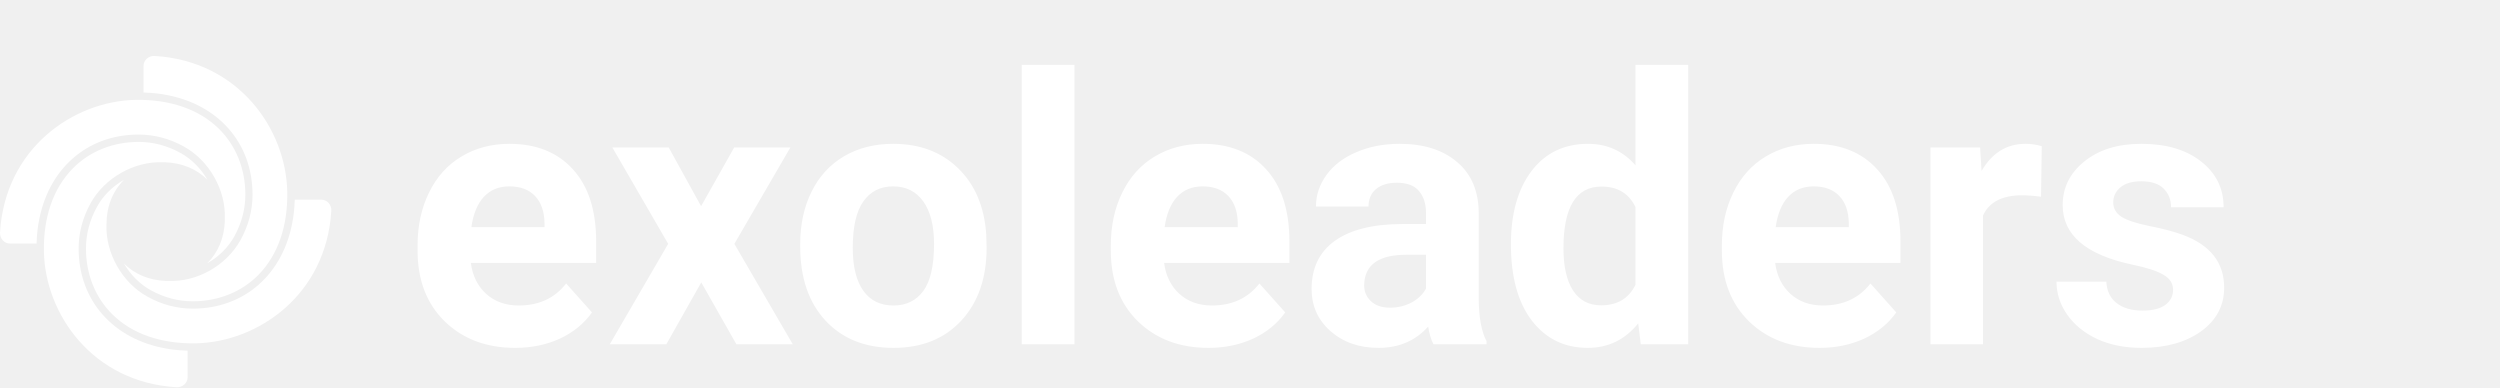
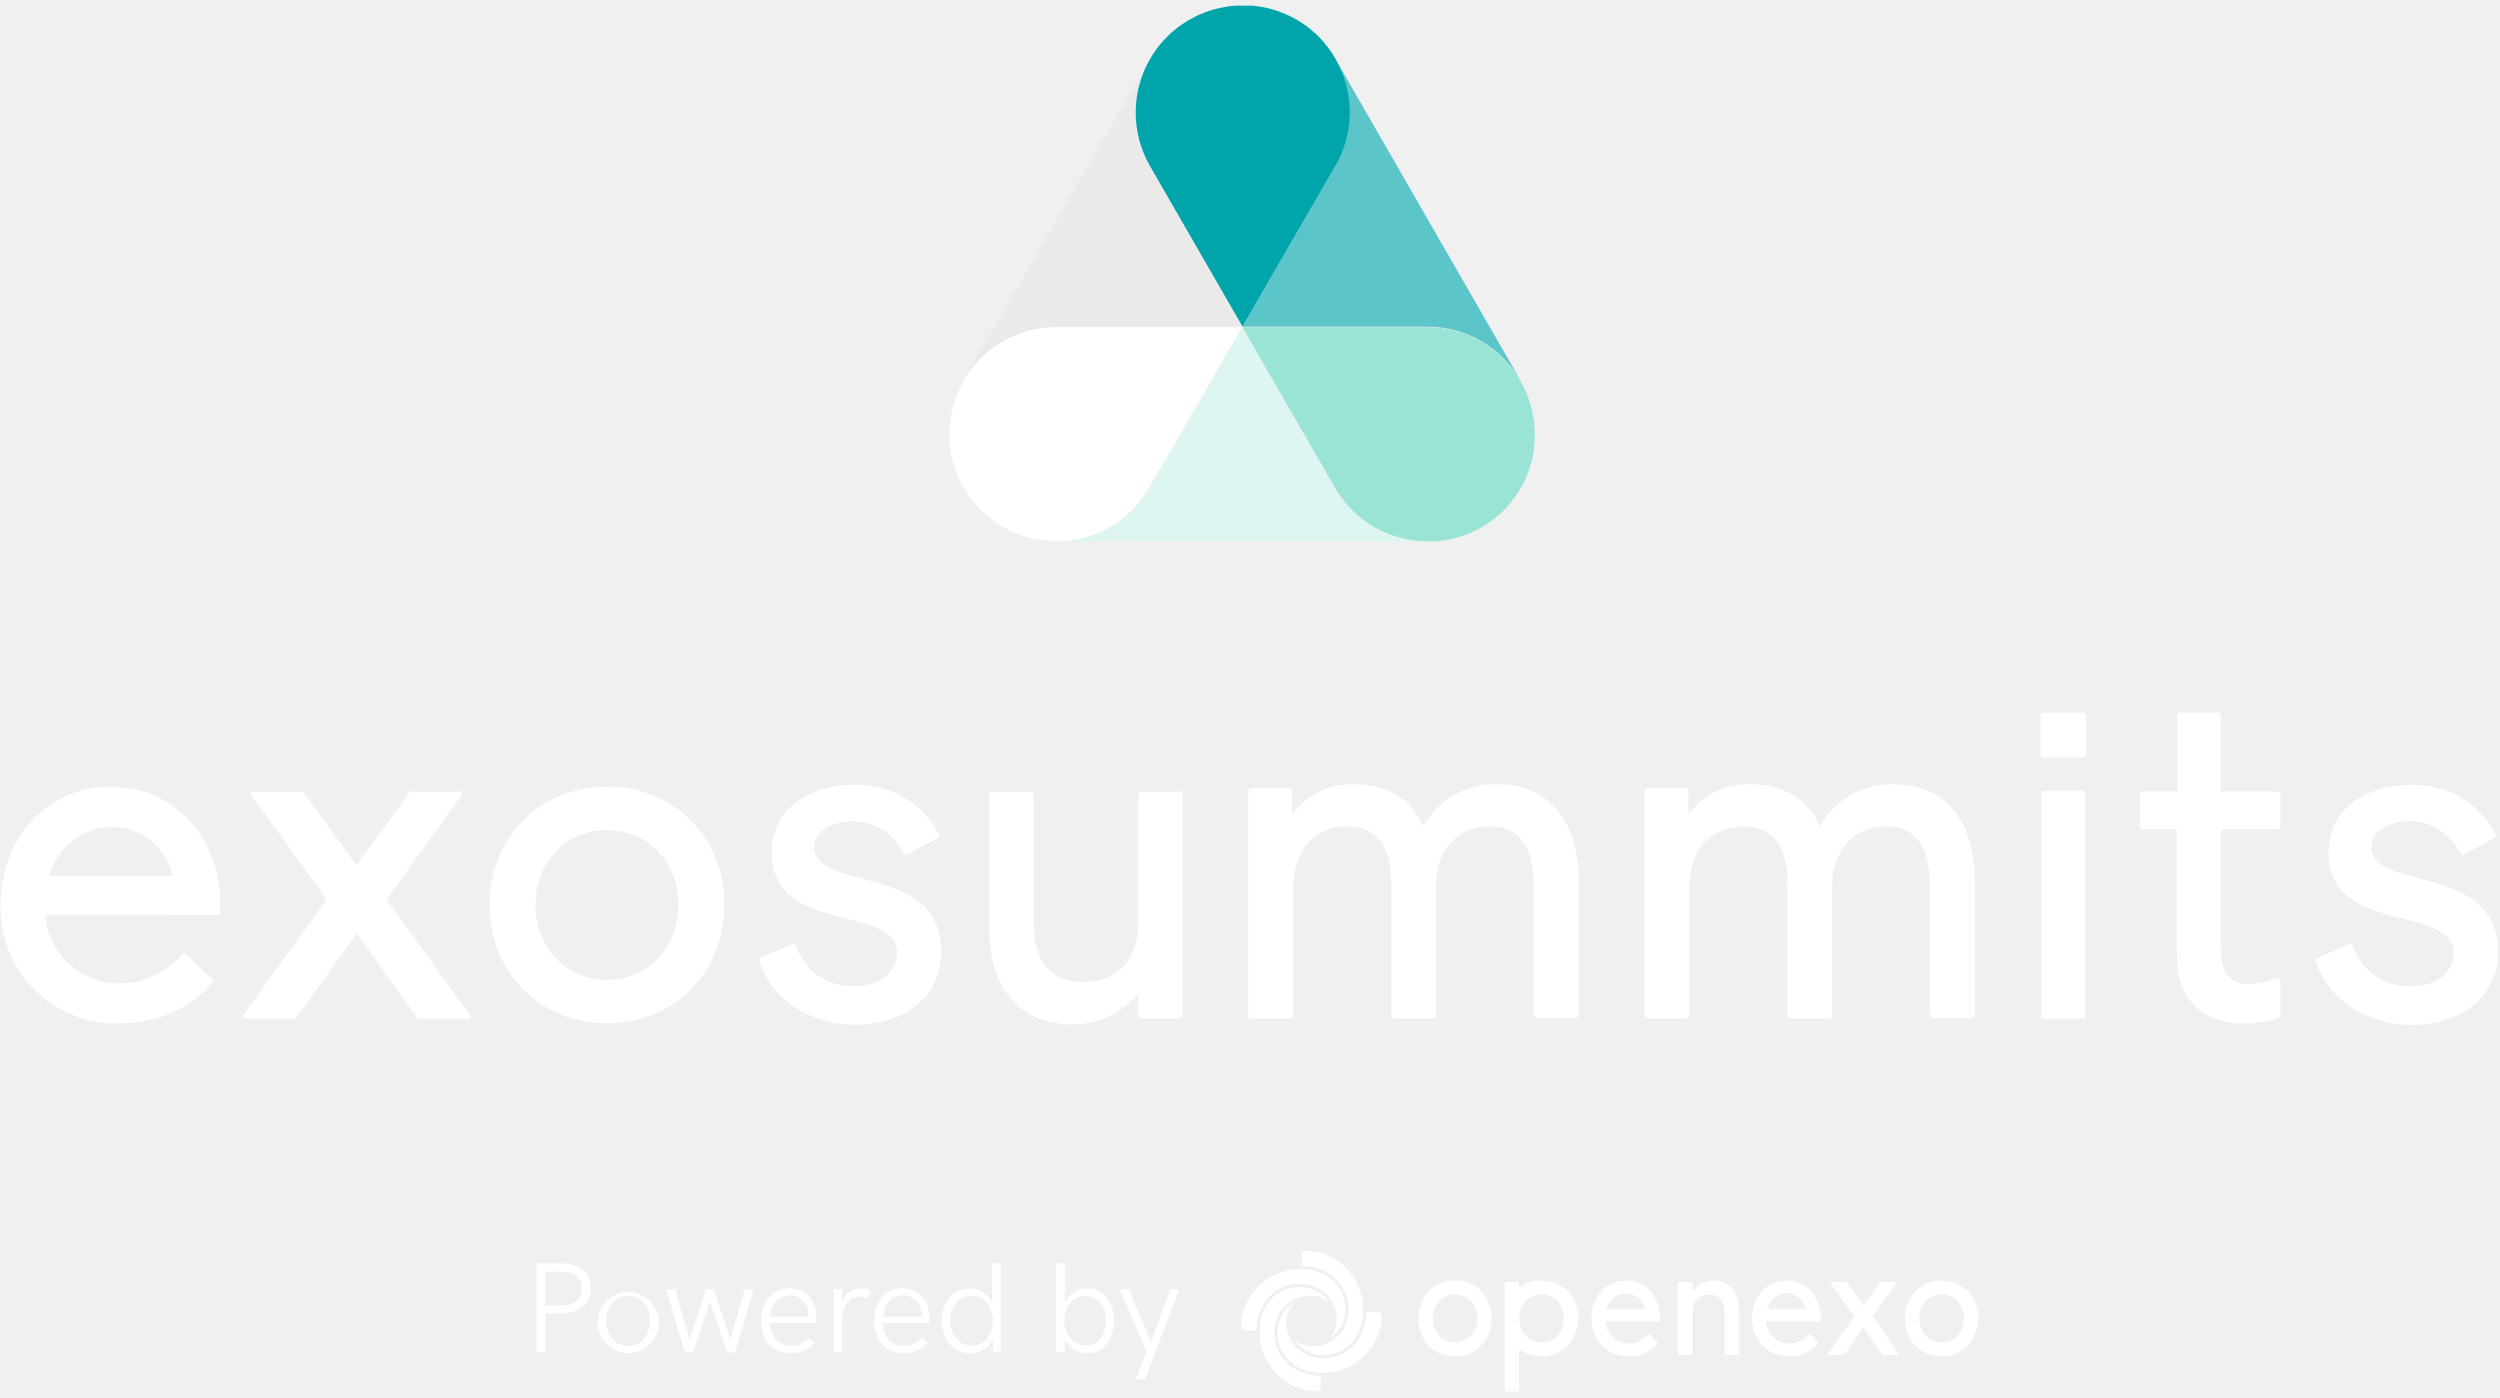
- <svg xmlns="http://www.w3.org/2000/svg" width="581" height="90" fill="none">
-   <path d="M54.46 54.933c1.707-3.103 2.56-6.361 2.56-9.697 0-5.973-2.171-11.403-6.166-15.32-4.616-4.539-11.326-6.827-19.316-6.71-14.429.27-30.37 11.208-31.534 30.835-.039.659.194 1.318.66 1.823a2.23 2.23 0 0 0 1.667.736h6.167c.078-2.598.388-4.421.466-4.77 2.094-12.49 11.21-20.557 23.233-20.557 3.646 0 7.214.93 10.55 2.792 5.857 3.22 9.774 10.124 9.503 16.756v.582c-.155 3.918-1.552 7.253-4.073 9.774 2.677-1.512 4.887-3.723 6.284-6.244z" fill="#fff" />
-   <path d="M48.216 41.784c-1.551-2.638-3.724-4.849-6.283-6.245-3.103-1.706-6.361-2.56-9.697-2.56-5.973 0-11.403 2.172-15.32 6.167-4.539 4.616-6.866 11.326-6.711 19.316.271 14.429 11.21 30.37 30.836 31.534a2.476 2.476 0 0 0 1.823-.66 2.23 2.23 0 0 0 .736-1.668v-6.167c-2.598-.077-4.421-.387-4.77-.465-12.49-2.094-20.557-11.21-20.557-23.272 0-3.646.93-7.176 2.792-10.55 3.22-5.857 10.124-9.774 16.756-9.503h.582c3.917.155 7.292 1.552 9.813 4.073z" fill="#fff" />
-   <path d="M22.54 48.067c-1.707 3.103-2.56 6.361-2.56 9.697 0 5.973 2.171 11.403 6.166 15.32 4.616 4.539 11.287 6.827 19.316 6.71 14.429-.27 30.37-11.208 31.534-30.834a2.476 2.476 0 0 0-.66-1.824 2.23 2.23 0 0 0-1.668-.736h-6.167c-.077 2.598-.387 4.421-.465 4.77-2.094 12.49-11.21 20.557-23.233 20.557-3.646 0-7.215-.93-10.55-2.792-5.857-3.22-9.774-10.124-9.503-16.795 0-4.15 1.435-7.719 4.073-10.356-2.715 1.551-4.887 3.724-6.284 6.283z" fill="#fff" />
-   <path d="M66.756 44.538c-.271-14.429-11.21-30.37-30.835-31.534a2.476 2.476 0 0 0-1.823.66 2.23 2.23 0 0 0-.737 1.667V21.5c2.599.077 4.422.387 4.77.465 12.49 2.094 20.557 11.21 20.557 23.272 0 3.646-.93 7.175-2.792 10.55-3.258 5.895-10.046 9.774-16.756 9.503h-.582c-3.917-.156-7.253-1.552-9.774-4.073 1.551 2.638 3.724 4.848 6.283 6.245 3.103 1.706 6.361 2.56 9.697 2.56 5.973 0 11.403-2.172 15.32-6.167 4.539-4.655 6.827-11.326 6.672-19.316zM119.739 80.845c-6.706 0-12.172-2.057-16.399-6.17-4.198-4.114-6.297-9.594-6.297-16.441V57.05c0-4.592.888-8.692 2.663-12.298 1.775-3.635 4.282-6.425 7.523-8.369 3.268-1.972 6.987-2.958 11.157-2.958 6.256 0 11.172 1.972 14.751 5.917 3.606 3.944 5.409 9.537 5.409 16.779v4.987h-29.12c.395 2.987 1.578 5.382 3.551 7.185 2 1.803 4.522 2.705 7.565 2.705 4.705 0 8.382-1.705 11.031-5.114l6.001 6.72c-1.831 2.592-4.311 4.62-7.438 6.086-3.128 1.437-6.593 2.155-10.397 2.155zm-1.395-37.53c-2.423 0-4.395.817-5.917 2.451-1.493 1.634-2.451 3.973-2.874 7.016h16.99v-.972c-.056-2.705-.788-4.79-2.197-6.255-1.409-1.494-3.41-2.24-6.002-2.24zm44.589 4.606l7.692-13.65h13.06l-13.018 22.4L184.234 80h-13.102l-8.157-14.37L154.86 80h-13.144l13.567-23.33-12.975-22.4h13.102l7.523 13.651zm23.034 8.791c0-4.536.873-8.58 2.62-12.13 1.747-3.55 4.255-6.297 7.523-8.241 3.297-1.944 7.115-2.916 11.454-2.916 6.171 0 11.2 1.888 15.088 5.663 3.917 3.776 6.1 8.904 6.551 15.384l.085 3.128c0 7.016-1.958 12.651-5.875 16.906-3.916 4.226-9.171 6.34-15.764 6.34-6.594 0-11.863-2.114-15.807-6.34-3.917-4.227-5.875-9.975-5.875-17.244v-.55zm12.214.888c0 4.34.817 7.664 2.452 9.974 1.634 2.283 3.972 3.424 7.016 3.424 2.958 0 5.268-1.127 6.931-3.381 1.662-2.283 2.493-5.917 2.493-10.905 0-4.254-.831-7.55-2.493-9.89-1.663-2.338-4.001-3.507-7.016-3.507-2.987 0-5.297 1.169-6.931 3.508-1.635 2.31-2.452 5.902-2.452 10.777zm51.52 22.4h-12.256V15.082h12.256V80zm31.149.845c-6.706 0-12.172-2.057-16.398-6.17-4.199-4.114-6.298-9.594-6.298-16.441V57.05c0-4.592.888-8.692 2.663-12.298 1.775-3.635 4.283-6.425 7.523-8.369 3.268-1.972 6.988-2.958 11.158-2.958 6.255 0 11.172 1.972 14.75 5.917 3.606 3.944 5.41 9.537 5.41 16.779v4.987h-29.12c.394 2.987 1.578 5.382 3.55 7.185 2 1.803 4.522 2.705 7.565 2.705 4.706 0 8.383-1.705 11.031-5.114l6.002 6.72c-1.832 2.592-4.311 4.62-7.439 6.086-3.127 1.437-6.593 2.155-10.397 2.155zm-1.395-37.53c-2.423 0-4.395.817-5.917 2.451-1.493 1.634-2.451 3.973-2.874 7.016h16.991v-.972c-.057-2.705-.789-4.79-2.198-6.255-1.409-1.494-3.409-2.24-6.002-2.24zM333.131 80c-.564-1.099-.972-2.465-1.226-4.1-2.958 3.297-6.804 4.945-11.538 4.945-4.48 0-8.199-1.296-11.158-3.888-2.93-2.592-4.395-5.86-4.395-9.805 0-4.847 1.789-8.566 5.368-11.158 3.606-2.592 8.805-3.902 15.595-3.93h5.621v-2.621c0-2.113-.549-3.804-1.648-5.072-1.071-1.268-2.775-1.902-5.114-1.902-2.057 0-3.677.493-4.86 1.48-1.156.986-1.733 2.338-1.733 4.057h-12.215c0-2.649.817-5.1 2.452-7.354 1.634-2.254 3.944-4.015 6.931-5.283 2.987-1.296 6.34-1.944 10.059-1.944 5.635 0 10.101 1.423 13.398 4.269 3.324 2.817 4.987 6.79 4.987 11.918v19.822c.028 4.34.634 7.622 1.817 9.847V80h-12.341zm-10.101-8.495c1.803 0 3.466-.395 4.987-1.183 1.522-.818 2.649-1.902 3.381-3.255v-7.861h-4.564c-6.115 0-9.369 2.113-9.763 6.34l-.043.718c0 1.522.536 2.776 1.606 3.762 1.071.986 2.536 1.479 4.396 1.479zm28.106-14.708c0-7.129 1.592-12.806 4.775-17.032 3.213-4.227 7.594-6.34 13.145-6.34 4.451 0 8.128 1.662 11.031 4.987v-23.33h12.256V80h-11.031l-.591-4.86c-3.043 3.803-6.96 5.705-11.75 5.705-5.382 0-9.707-2.113-12.975-6.34-3.24-4.254-4.86-10.157-4.86-17.708zm12.214.888c0 4.282.747 7.565 2.24 9.847 1.493 2.282 3.663 3.424 6.509 3.424 3.775 0 6.438-1.593 7.988-4.776V48.133c-1.522-3.184-4.156-4.776-7.904-4.776-5.889 0-8.833 4.776-8.833 14.328zm59.508 23.16c-6.706 0-12.172-2.057-16.399-6.17-4.198-4.114-6.297-9.594-6.297-16.441V57.05c0-4.592.888-8.692 2.663-12.298 1.775-3.635 4.282-6.425 7.523-8.369 3.268-1.972 6.987-2.958 11.158-2.958 6.255 0 11.171 1.972 14.75 5.917 3.606 3.944 5.41 9.537 5.41 16.779v4.987h-29.121c.395 2.987 1.578 5.382 3.551 7.185 2 1.803 4.522 2.705 7.565 2.705 4.705 0 8.382-1.705 11.031-5.114l6.001 6.72c-1.831 2.592-4.31 4.62-7.438 6.086-3.128 1.437-6.593 2.155-10.397 2.155zm-1.395-37.53c-2.423 0-4.395.817-5.917 2.451-1.493 1.634-2.451 3.973-2.874 7.016h16.991v-.972c-.057-2.705-.789-4.79-2.198-6.255-1.409-1.494-3.41-2.24-6.002-2.24zm52.873 2.409c-1.663-.226-3.128-.338-4.396-.338-4.621 0-7.65 1.563-9.086 4.69V80h-12.215V34.27h11.538l.338 5.452c2.452-4.198 5.847-6.297 10.186-6.297 1.353 0 2.62.183 3.804.55l-.169 11.749zm30.684 21.639c0-1.493-.747-2.663-2.24-3.508-1.466-.873-3.832-1.648-7.101-2.324-10.876-2.283-16.314-6.904-16.314-13.863 0-4.057 1.677-7.439 5.03-10.144 3.381-2.733 7.79-4.1 13.228-4.1 5.805 0 10.44 1.367 13.905 4.1 3.494 2.733 5.241 6.284 5.241 10.651h-12.214c0-1.747-.564-3.184-1.691-4.31-1.127-1.156-2.888-1.734-5.283-1.734-2.057 0-3.649.465-4.776 1.395-1.127.93-1.69 2.113-1.69 3.55 0 1.353.634 2.452 1.902 3.297 1.296.817 3.465 1.535 6.508 2.155 3.043.592 5.607 1.268 7.692 2.029 6.453 2.367 9.679 6.466 9.679 12.299 0 4.17-1.789 7.551-5.368 10.143-3.578 2.564-8.199 3.846-13.862 3.846-3.832 0-7.242-.676-10.228-2.028-2.959-1.381-5.283-3.255-6.974-5.621-1.69-2.395-2.536-4.974-2.536-7.735h11.581c.112 2.17.915 3.832 2.409 4.987 1.493 1.156 3.494 1.733 6.001 1.733 2.339 0 4.1-.437 5.283-1.31 1.212-.902 1.818-2.071 1.818-3.508z" fill="#fff" />
+ <svg xmlns="http://www.w3.org/2000/svg" width="356" height="199" viewBox="0 0 356 199" fill="none">
+   <path d="M207.19 182.341C210.18 182.341 212.417 184.656 212.417 187.744C212.417 190.832 210.175 193.149 207.19 193.149C204.205 193.149 201.963 190.834 201.963 187.744C201.963 184.654 204.194 182.341 207.19 182.341ZM207.19 191.163C209.062 191.163 210.374 189.642 210.374 187.744C210.374 185.846 209.057 184.316 207.19 184.316C205.323 184.316 204.007 185.839 204.007 187.734C204.007 189.63 205.314 191.163 207.19 191.163Z" fill="white" />
+   <path d="M228.717 188.186C228.702 188.186 228.688 188.189 228.674 188.196C228.661 188.202 228.649 188.211 228.64 188.222C228.63 188.233 228.622 188.246 228.618 188.26C228.613 188.274 228.611 188.289 228.613 188.304C228.693 189.132 229.071 189.899 229.674 190.456C230.277 191.013 231.061 191.318 231.873 191.313C232.412 191.322 232.947 191.207 233.437 190.976C233.928 190.745 234.361 190.405 234.707 189.98C234.716 189.97 234.727 189.962 234.74 189.956C234.753 189.95 234.766 189.948 234.78 189.948C234.794 189.948 234.807 189.95 234.82 189.956C234.832 189.962 234.844 189.97 234.853 189.98L236.041 191.137C236.06 191.155 236.073 191.18 236.075 191.207C236.077 191.233 236.069 191.26 236.052 191.281C235.285 192.246 233.864 193.146 231.85 193.146C228.904 193.146 226.624 190.852 226.624 187.741C226.624 184.63 228.689 182.339 231.55 182.339C234.368 182.339 236.411 184.677 236.411 187.741C236.412 187.889 236.406 188.037 236.391 188.184L228.717 188.186ZM228.775 186.422H234.284C234.145 185.797 233.808 185.238 233.326 184.831C232.843 184.424 232.242 184.192 231.618 184.172C230.968 184.172 230.336 184.392 229.822 184.799C229.307 185.207 228.939 185.777 228.775 186.422V186.422Z" fill="white" />
+   <path d="M219.516 182.341H219.29C218.743 182.337 218.2 182.441 217.692 182.649C217.238 182.81 216.809 183.037 216.418 183.323C216.403 183.334 216.385 183.341 216.366 183.343C216.348 183.345 216.329 183.341 216.312 183.332C216.295 183.324 216.281 183.31 216.271 183.294C216.261 183.278 216.256 183.259 216.256 183.239V182.668C216.256 182.64 216.245 182.613 216.226 182.593C216.207 182.573 216.181 182.562 216.154 182.561H214.379C214.352 182.562 214.326 182.573 214.307 182.593C214.288 182.613 214.278 182.64 214.278 182.668V198.049C214.278 198.063 214.28 198.076 214.285 198.089C214.29 198.102 214.297 198.114 214.307 198.124C214.316 198.134 214.328 198.142 214.34 198.147C214.353 198.152 214.366 198.155 214.379 198.155H216.222C216.236 198.155 216.249 198.153 216.262 198.148C216.275 198.142 216.286 198.135 216.296 198.125C216.306 198.115 216.313 198.103 216.318 198.09C216.324 198.077 216.326 198.063 216.326 198.049V192.299C216.326 192.28 216.331 192.261 216.34 192.245C216.35 192.228 216.364 192.215 216.38 192.206C216.397 192.197 216.416 192.193 216.434 192.194C216.453 192.196 216.471 192.202 216.486 192.213C217.378 192.831 218.433 193.154 219.509 193.139C222.499 193.139 224.736 190.825 224.736 187.734C224.736 184.644 222.505 182.341 219.516 182.341ZM219.516 191.162C217.644 191.162 216.332 189.642 216.332 187.746C216.332 185.848 217.644 184.327 219.516 184.327C221.388 184.327 222.7 185.85 222.7 187.746C222.7 189.642 221.388 191.162 219.516 191.162Z" fill="white" />
+   <path d="M265.354 189.047L262.654 192.88C262.644 192.893 262.631 192.903 262.617 192.91C262.602 192.917 262.586 192.921 262.57 192.922H260.391C260.372 192.922 260.354 192.917 260.337 192.907C260.321 192.897 260.308 192.883 260.299 192.865C260.29 192.848 260.286 192.828 260.288 192.809C260.29 192.789 260.296 192.771 260.308 192.755L263.952 187.577C263.972 187.549 263.983 187.515 263.983 187.48C263.983 187.445 263.972 187.411 263.952 187.383L260.674 182.728C260.663 182.712 260.657 182.693 260.656 182.674C260.655 182.655 260.658 182.636 260.667 182.619C260.676 182.602 260.688 182.587 260.704 182.577C260.72 182.567 260.739 182.561 260.757 182.561H262.913C262.93 182.561 262.946 182.565 262.96 182.573C262.975 182.58 262.988 182.591 262.997 182.605L265.354 185.915L267.711 182.605C267.721 182.591 267.733 182.58 267.748 182.573C267.762 182.565 267.779 182.561 267.795 182.561H269.958C269.977 182.561 269.995 182.567 270.011 182.577C270.027 182.587 270.04 182.602 270.048 182.619C270.057 182.636 270.061 182.655 270.059 182.674C270.058 182.693 270.052 182.712 270.041 182.728L266.756 187.383C266.736 187.411 266.726 187.445 266.726 187.48C266.726 187.515 266.736 187.549 266.756 187.577L270.409 192.76C270.42 192.775 270.426 192.794 270.427 192.813C270.429 192.832 270.425 192.851 270.416 192.869C270.408 192.886 270.395 192.9 270.379 192.91C270.363 192.92 270.345 192.926 270.326 192.926H268.147C268.131 192.926 268.115 192.922 268.101 192.915C268.086 192.908 268.074 192.897 268.064 192.885L265.354 189.047Z" fill="white" />
+   <path d="M276.478 182.341C279.47 182.341 281.707 184.656 281.707 187.744C281.707 190.832 279.47 193.149 276.478 193.149C273.487 193.149 271.251 190.834 271.251 187.744C271.251 184.654 273.489 182.341 276.478 182.341ZM276.478 191.163C278.35 191.163 279.666 189.639 279.666 187.744C279.666 185.848 278.35 184.316 276.478 184.316C274.607 184.316 273.295 185.839 273.295 187.734C273.295 189.63 274.607 191.163 276.478 191.163Z" fill="white" />
+   <path d="M251.593 188.186C251.578 188.186 251.564 188.189 251.55 188.196C251.537 188.202 251.525 188.211 251.516 188.222C251.506 188.233 251.498 188.246 251.494 188.26C251.489 188.274 251.487 188.289 251.489 188.304C251.569 189.132 251.947 189.899 252.55 190.456C253.153 191.013 253.938 191.318 254.749 191.313C255.289 191.322 255.824 191.207 256.315 190.976C256.805 190.746 257.239 190.405 257.585 189.98C257.594 189.97 257.605 189.962 257.618 189.956C257.63 189.951 257.644 189.948 257.657 189.948C257.671 189.948 257.684 189.951 257.696 189.956C257.709 189.962 257.72 189.97 257.729 189.98L258.917 191.137C258.935 191.156 258.945 191.182 258.945 191.209C258.945 191.236 258.935 191.261 258.917 191.281C258.149 192.246 256.729 193.146 254.715 193.146C251.769 193.146 249.488 190.852 249.488 187.741C249.488 184.63 251.554 182.339 254.415 182.339C257.233 182.339 259.276 184.677 259.276 187.741C259.277 187.889 259.27 188.037 259.256 188.184L251.593 188.186ZM251.651 186.422H257.158C257.019 185.797 256.682 185.238 256.199 184.831C255.717 184.424 255.116 184.192 254.492 184.172C253.842 184.172 253.211 184.393 252.697 184.8C252.183 185.207 251.815 185.778 251.651 186.422V186.422Z" fill="white" />
+   <path d="M239.025 182.561H240.906C240.933 182.561 240.959 182.572 240.978 182.592C240.997 182.611 241.008 182.638 241.008 182.665V183.642C241.007 183.664 241.014 183.685 241.026 183.703C241.038 183.721 241.055 183.734 241.075 183.742C241.095 183.749 241.116 183.75 241.137 183.744C241.157 183.738 241.175 183.726 241.188 183.709C241.538 183.282 241.975 182.94 242.469 182.707C242.963 182.474 243.501 182.356 244.045 182.362C246.596 182.362 247.657 184.397 247.657 186.586V192.822C247.657 192.85 247.646 192.876 247.627 192.896C247.608 192.915 247.582 192.926 247.555 192.926H245.686C245.659 192.926 245.633 192.915 245.614 192.896C245.595 192.876 245.584 192.85 245.584 192.822V186.908C245.584 185.374 244.846 184.346 243.458 184.346C241.961 184.346 241.008 185.228 241.008 187.105V192.822C241.008 192.85 240.997 192.876 240.978 192.896C240.959 192.915 240.933 192.926 240.906 192.926H239.025C238.998 192.926 238.973 192.915 238.954 192.896C238.935 192.876 238.924 192.85 238.924 192.822V182.665C238.924 182.638 238.935 182.611 238.954 182.592C238.973 182.572 238.998 182.561 239.025 182.561V182.561Z" fill="white" />
+   <path d="M190.919 189.005C191.364 188.195 191.587 187.345 191.587 186.474C191.587 184.916 191.02 183.499 189.977 182.477C188.773 181.292 187.022 180.695 184.937 180.726C181.172 180.796 177.012 183.651 176.709 188.772C176.698 188.944 176.759 189.116 176.881 189.248C176.992 189.369 177.144 189.44 177.316 189.44H178.925C178.945 188.762 179.026 188.286 179.047 188.195C179.593 184.936 181.972 182.831 185.109 182.831C186.061 182.831 186.992 183.074 187.862 183.56C189.39 184.4 190.413 186.201 190.342 187.932V188.084C190.301 189.106 189.937 189.976 189.279 190.634C189.977 190.24 190.554 189.663 190.919 189.005Z" fill="white" />
+   <path d="M189.289 185.574C188.884 184.885 188.317 184.309 187.649 183.944C186.839 183.499 185.989 183.276 185.119 183.276C183.56 183.276 182.143 183.843 181.121 184.885C179.937 186.09 179.33 187.841 179.37 189.926C179.441 193.691 182.295 197.851 187.416 198.154C187.588 198.164 187.76 198.104 187.892 197.982C188.013 197.871 188.084 197.719 188.084 197.547V195.938C187.406 195.917 186.931 195.836 186.839 195.816C183.58 195.27 181.475 192.891 181.475 189.744C181.475 188.792 181.718 187.871 182.204 186.991C183.044 185.462 184.846 184.44 186.576 184.511H186.728C187.75 184.551 188.631 184.916 189.289 185.574Z" fill="white" />
+   <path d="M182.589 187.213C182.144 188.023 181.921 188.873 181.921 189.744C181.921 191.302 182.488 192.719 183.53 193.741C184.735 194.926 186.475 195.523 188.57 195.492C192.336 195.422 196.495 192.567 196.799 187.446C196.809 187.274 196.748 187.102 196.627 186.97C196.516 186.849 196.364 186.778 196.192 186.778H194.582C194.562 187.456 194.481 187.932 194.461 188.023C193.914 191.282 191.536 193.387 188.398 193.387C187.447 193.387 186.516 193.144 185.645 192.658C184.117 191.818 183.095 190.017 183.166 188.276C183.166 187.193 183.54 186.262 184.229 185.574C183.52 185.978 182.953 186.545 182.589 187.213Z" fill="white" />
+   <path d="M194.127 186.292C194.056 182.527 191.202 178.367 186.081 178.064C185.909 178.054 185.737 178.114 185.605 178.236C185.484 178.347 185.413 178.499 185.413 178.671V180.28C186.091 180.301 186.567 180.382 186.658 180.402C189.917 180.948 192.022 183.327 192.022 186.474C192.022 187.426 191.779 188.347 191.293 189.227C190.443 190.766 188.672 191.778 186.921 191.707H186.769C185.747 191.667 184.877 191.302 184.219 190.644C184.624 191.333 185.19 191.909 185.858 192.274C186.668 192.719 187.518 192.942 188.389 192.942C189.947 192.942 191.364 192.375 192.386 191.333C193.571 190.118 194.168 188.377 194.127 186.292Z" fill="white" />
+   <path d="M76.376 179.889H79.856C82.416 179.889 84.117 181.209 84.117 183.469C84.117 185.729 82.436 187.019 79.856 187.019H77.636V192.559H76.416L76.376 179.889ZM79.856 185.889C81.856 185.889 82.856 185.049 82.856 183.509C82.856 181.969 81.806 181.089 79.856 181.089H77.636V185.889H79.856Z" fill="white" />
+   <path d="M85.116 188.059C85.171 187.211 85.473 186.398 85.984 185.72C86.495 185.042 87.194 184.528 87.993 184.243C88.793 183.957 89.659 183.912 90.485 184.112C91.31 184.313 92.058 184.75 92.638 185.371C93.217 185.992 93.602 186.769 93.745 187.607C93.888 188.444 93.783 189.305 93.442 190.083C93.102 190.861 92.541 191.522 91.829 191.985C91.118 192.448 90.286 192.693 89.436 192.689C88.844 192.685 88.258 192.56 87.715 192.321C87.173 192.083 86.684 191.737 86.28 191.304C85.876 190.87 85.564 190.359 85.364 189.801C85.164 189.243 85.08 188.651 85.116 188.059V188.059ZM92.566 188.059C92.566 186.059 91.396 184.499 89.436 184.499C87.476 184.499 86.346 186.079 86.346 188.059C86.346 190.039 87.506 191.659 89.436 191.659C91.366 191.659 92.566 190.039 92.566 188.059Z" fill="white" />
+   <path d="M94.876 183.599H96.156L98.156 190.779L100.556 183.599H101.636L104.026 190.769L106.026 183.599H107.296L104.677 192.599H103.556L101.106 185.269L98.656 192.619H97.536L94.876 183.599Z" fill="white" />
+   <path d="M108.367 188.119C108.367 185.589 109.797 183.459 112.367 183.459C115.287 183.459 116.247 185.819 116.247 187.599C116.254 187.867 116.234 188.135 116.187 188.399H109.637C109.727 190.399 110.767 191.619 112.567 191.619C113.063 191.64 113.557 191.549 114.013 191.351C114.469 191.154 114.873 190.856 115.197 190.479L116.017 191.209C115.587 191.699 115.054 192.086 114.455 192.342C113.856 192.599 113.207 192.717 112.557 192.689C109.847 192.689 108.367 190.699 108.367 188.119ZM115.107 187.519C115.127 187.329 115.127 187.138 115.107 186.949C115.094 186.609 115.014 186.275 114.872 185.967C114.729 185.658 114.527 185.38 114.277 185.15C114.027 184.919 113.734 184.74 113.415 184.624C113.096 184.507 112.756 184.454 112.417 184.469C110.787 184.469 109.797 185.729 109.647 187.519H115.107Z" fill="white" />
+   <path d="M118.726 183.599H119.876V185.459C120.067 184.875 120.438 184.367 120.935 184.008C121.433 183.648 122.032 183.456 122.646 183.459C123.146 183.451 123.636 183.601 124.046 183.889L123.506 184.889C123.198 184.723 122.855 184.634 122.506 184.629C121.306 184.629 119.896 185.569 119.896 188.009V192.579H118.746L118.726 183.599Z" fill="white" />
+   <path d="M124.476 188.119C124.476 185.589 125.906 183.459 128.476 183.459C131.396 183.459 132.356 185.819 132.356 187.599C132.358 187.867 132.338 188.134 132.296 188.399H125.696C125.786 190.399 126.826 191.619 128.626 191.619C129.122 191.64 129.616 191.549 130.072 191.351C130.528 191.154 130.933 190.856 131.256 190.479L132.076 191.209C131.647 191.699 131.113 192.086 130.514 192.342C129.916 192.599 129.267 192.717 128.616 192.689C125.956 192.689 124.476 190.699 124.476 188.119ZM131.216 187.519C131.236 187.329 131.236 187.138 131.216 186.949C131.203 186.609 131.123 186.275 130.981 185.967C130.839 185.658 130.637 185.38 130.387 185.15C130.137 184.919 129.843 184.74 129.524 184.624C129.205 184.507 128.866 184.454 128.526 184.469C126.896 184.469 125.906 185.729 125.756 187.519H131.216Z" fill="white" />
+   <path d="M134.096 188.069C134.096 185.539 135.666 183.459 138.096 183.459C138.781 183.45 139.452 183.646 140.024 184.022C140.596 184.399 141.043 184.937 141.306 185.569V179.889H142.516V192.559H141.396V190.559C141.14 191.207 140.693 191.762 140.115 192.149C139.536 192.537 138.853 192.739 138.156 192.729C135.636 192.689 134.096 190.619 134.096 188.069ZM141.376 188.069C141.376 186.069 140.226 184.539 138.376 184.539C136.526 184.539 135.316 186.089 135.316 188.069C135.316 190.049 136.516 191.619 138.376 191.619C140.236 191.619 141.376 190.089 141.376 188.069V188.069Z" fill="white" />
+   <path d="M151.636 190.579V192.579H150.417V179.889H151.636V185.569C151.897 184.937 152.341 184.398 152.912 184.022C153.482 183.646 154.153 183.45 154.836 183.459C157.256 183.459 158.646 185.529 158.646 188.069C158.646 190.609 157.256 192.689 154.856 192.689C154.17 192.7 153.497 192.505 152.923 192.128C152.349 191.752 151.901 191.212 151.636 190.579V190.579ZM157.457 188.069C157.457 186.069 156.456 184.539 154.576 184.539C152.696 184.539 151.576 186.069 151.576 188.069C151.576 190.069 152.746 191.589 154.576 191.589C156.406 191.589 157.467 190.059 157.467 188.069H157.457Z" fill="white" />
+   <path d="M163.266 192.459L159.457 183.609H160.757L163.896 191.069L166.656 183.609H167.947L163.036 196.409H161.747L163.266 192.459Z" fill="white" />
+   <path d="M50.816 132.929L42.176 144.929C42.146 144.969 42.107 145.002 42.062 145.024C42.017 145.047 41.967 145.059 41.916 145.059H34.916C34.856 145.059 34.797 145.042 34.745 145.011C34.694 144.98 34.651 144.935 34.624 144.881C34.596 144.827 34.583 144.767 34.587 144.707C34.591 144.646 34.612 144.588 34.647 144.539L46.296 128.379C46.36 128.292 46.394 128.187 46.394 128.079C46.394 127.971 46.36 127.866 46.296 127.779L35.816 113.259C35.782 113.21 35.761 113.152 35.757 113.091C35.753 113.031 35.766 112.971 35.794 112.917C35.821 112.863 35.863 112.818 35.915 112.787C35.967 112.756 36.026 112.739 36.086 112.739H42.977C43.028 112.739 43.079 112.752 43.124 112.776C43.17 112.801 43.208 112.836 43.237 112.879L50.776 123.189L58.306 112.879C58.338 112.837 58.379 112.802 58.426 112.778C58.472 112.754 58.524 112.741 58.576 112.739H65.467C65.527 112.739 65.586 112.756 65.638 112.787C65.69 112.818 65.732 112.863 65.76 112.917C65.787 112.971 65.8 113.031 65.796 113.091C65.792 113.152 65.771 113.21 65.737 113.259L55.257 127.779C55.193 127.866 55.159 127.971 55.159 128.079C55.159 128.187 55.193 128.292 55.257 128.379L66.906 144.539C66.941 144.588 66.962 144.646 66.966 144.707C66.97 144.767 66.957 144.827 66.93 144.881C66.902 144.935 66.86 144.98 66.808 145.011C66.756 145.042 66.697 145.059 66.636 145.059H59.636C59.586 145.059 59.536 145.047 59.492 145.024C59.446 145.002 59.407 144.969 59.377 144.929L50.816 132.929Z" fill="white" />
+   <path d="M86.436 112.019C95.996 112.019 103.146 119.239 103.146 128.869C103.146 138.499 95.996 145.719 86.436 145.719C76.876 145.719 69.726 138.499 69.726 128.869C69.726 119.239 76.876 112.019 86.436 112.019ZM86.436 139.529C92.436 139.529 96.616 134.789 96.616 128.869C96.616 122.949 92.426 118.209 86.436 118.209C80.446 118.209 76.256 122.959 76.256 128.869C76.256 134.779 80.456 139.529 86.436 139.529Z" fill="white" />
+   <path d="M6.826 130.249C6.78 130.249 6.734 130.258 6.691 130.277C6.649 130.295 6.61 130.322 6.578 130.356C6.546 130.389 6.522 130.429 6.506 130.473C6.49 130.516 6.483 130.563 6.486 130.609C6.74 133.194 7.951 135.591 9.88 137.33C11.81 139.068 14.319 140.024 16.916 140.009C18.64 140.037 20.349 139.68 21.917 138.961C23.484 138.243 24.872 137.183 25.976 135.859C26.006 135.828 26.042 135.804 26.081 135.787C26.121 135.77 26.163 135.762 26.206 135.762C26.249 135.762 26.291 135.77 26.331 135.787C26.37 135.804 26.406 135.828 26.436 135.859L30.236 139.479C30.293 139.54 30.325 139.621 30.325 139.704C30.325 139.788 30.293 139.868 30.236 139.929C27.776 142.929 23.236 145.739 16.806 145.739C14.589 145.779 12.386 145.369 10.332 144.535C8.277 143.7 6.413 142.458 4.851 140.884C3.29 139.309 2.063 137.435 1.246 135.373C0.429 133.312 0.038 131.106 0.096 128.889C0.096 119.199 6.696 112.039 15.846 112.039C24.846 112.039 31.386 119.329 31.386 128.889C31.39 129.35 31.367 129.811 31.316 130.269L6.826 130.249ZM7.006 124.749H24.636C24.193 122.801 23.114 121.056 21.57 119.788C20.025 118.521 18.103 117.804 16.106 117.749C14.029 117.746 12.01 118.432 10.363 119.698C8.717 120.965 7.537 122.741 7.006 124.749V124.749Z" fill="white" />
+   <path d="M122.786 125.099H122.636C119.046 124.099 115.976 123.289 115.976 120.679C115.976 118.469 118.176 116.979 121.446 116.979C122.944 116.978 124.412 117.397 125.683 118.189C126.954 118.981 127.977 120.114 128.636 121.459C128.695 121.564 128.793 121.642 128.909 121.676C129.025 121.71 129.15 121.696 129.256 121.639L133.466 119.359C133.52 119.33 133.568 119.291 133.606 119.242C133.644 119.194 133.671 119.138 133.686 119.079C133.711 119.026 133.723 118.968 133.723 118.909C133.723 118.85 133.711 118.792 133.686 118.739C132.545 116.563 130.815 114.752 128.692 113.514C126.57 112.276 124.142 111.661 121.686 111.739C115.816 111.739 109.896 114.739 109.896 121.409C109.896 128.079 115.556 129.559 120.546 130.809C124.406 131.809 127.736 132.609 127.736 135.669C127.736 137.869 126.106 140.429 121.496 140.429C119.709 140.479 117.954 139.949 116.494 138.918C115.034 137.886 113.947 136.41 113.396 134.709C113.376 134.65 113.343 134.596 113.3 134.552C113.257 134.507 113.204 134.472 113.146 134.449C113.089 134.424 113.028 134.411 112.966 134.411C112.904 134.411 112.843 134.424 112.786 134.449L108.366 136.379C108.263 136.425 108.18 136.508 108.134 136.611C108.088 136.715 108.082 136.831 108.116 136.939C109.886 142.309 115.366 145.939 121.756 145.939C127.866 145.939 134.026 142.689 134.026 135.429C134.026 128.169 128.036 126.509 122.786 125.099Z" fill="white" />
+   <path d="M167.967 112.739H162.556C162.436 112.739 162.321 112.786 162.235 112.87C162.149 112.954 162.099 113.069 162.096 113.189V131.189C162.096 136.689 159.196 139.849 154.146 139.849C149.736 139.849 147.207 136.849 147.207 131.679V113.189C147.204 113.069 147.154 112.954 147.068 112.87C146.982 112.786 146.867 112.739 146.747 112.739H141.336C141.216 112.739 141.101 112.786 141.015 112.87C140.929 112.954 140.879 113.069 140.876 113.189V132.689C140.996 140.939 145.407 145.859 152.667 145.859C154.473 145.892 156.262 145.509 157.897 144.741C159.532 143.973 160.969 142.84 162.096 141.429V144.559C162.099 144.679 162.149 144.794 162.235 144.878C162.321 144.962 162.436 145.009 162.556 145.009H167.967C168.087 145.009 168.202 144.962 168.288 144.878C168.374 144.794 168.424 144.679 168.427 144.559V113.189C168.424 113.069 168.374 112.954 168.288 112.87C168.202 112.786 168.087 112.739 167.967 112.739V112.739Z" fill="white" />
+   <path d="M213.166 111.679C211.037 111.611 208.93 112.136 207.081 113.195C205.232 114.255 203.714 115.807 202.696 117.679C201.026 113.829 197.546 111.679 192.876 111.679C191.146 111.605 189.425 111.964 187.869 112.724C186.313 113.483 184.972 114.62 183.966 116.029V112.689C183.968 112.628 183.957 112.568 183.934 112.511C183.911 112.455 183.877 112.404 183.834 112.361C183.791 112.318 183.74 112.284 183.684 112.261C183.627 112.239 183.567 112.228 183.506 112.229H178.226C178.107 112.229 177.992 112.276 177.906 112.359C177.818 112.446 177.767 112.565 177.766 112.689V144.559C177.766 144.678 177.814 144.793 177.898 144.877C177.982 144.962 178.097 145.009 178.216 145.009H183.696C183.817 145.009 183.932 144.962 184.018 144.878C184.104 144.794 184.154 144.679 184.156 144.559V126.239C184.156 121.119 187.216 117.679 191.776 117.679C195.976 117.679 198.116 120.389 198.116 125.679V144.559C198.116 144.678 198.164 144.793 198.248 144.877C198.332 144.962 198.447 145.009 198.566 145.009H204.016C204.135 145.009 204.25 144.962 204.334 144.877C204.419 144.793 204.466 144.678 204.466 144.559V126.239C204.466 121.119 207.516 117.679 212.066 117.679C216.406 117.679 218.426 120.499 218.426 126.529V144.529C218.429 144.649 218.478 144.764 218.564 144.848C218.65 144.932 218.766 144.979 218.886 144.979H224.366C224.486 144.979 224.6 144.932 224.684 144.847C224.769 144.763 224.816 144.648 224.816 144.529V125.889C224.856 116.859 220.636 111.679 213.166 111.679Z" fill="white" />
+   <path d="M269.636 111.679C267.507 111.611 265.4 112.136 263.551 113.195C261.702 114.255 260.184 115.807 259.166 117.679C257.486 113.829 254.016 111.679 249.346 111.679C247.616 111.604 245.895 111.963 244.339 112.723C242.783 113.482 241.441 114.619 240.436 116.029V112.689C240.436 112.567 240.388 112.45 240.302 112.364C240.215 112.277 240.098 112.229 239.976 112.229H234.636C234.517 112.229 234.402 112.276 234.316 112.359C234.271 112.401 234.236 112.453 234.212 112.509C234.188 112.566 234.176 112.627 234.176 112.689V144.559C234.179 144.679 234.228 144.794 234.314 144.878C234.4 144.962 234.516 145.009 234.636 145.009H240.116C240.236 145.009 240.35 144.962 240.434 144.877C240.519 144.793 240.566 144.678 240.566 144.559V126.239C240.566 121.119 243.636 117.679 248.196 117.679C252.396 117.679 254.526 120.389 254.526 125.679V144.559C254.529 144.679 254.579 144.794 254.665 144.878C254.751 144.962 254.866 145.009 254.986 145.009H260.426C260.486 145.01 260.546 145 260.602 144.978C260.657 144.956 260.708 144.923 260.751 144.881C260.794 144.839 260.828 144.789 260.851 144.734C260.874 144.678 260.886 144.619 260.886 144.559V126.239C260.886 121.119 263.936 117.679 268.476 117.679C272.826 117.679 274.846 120.499 274.846 126.529V144.529C274.849 144.649 274.898 144.764 274.984 144.848C275.07 144.932 275.186 144.979 275.306 144.979H280.776C280.836 144.98 280.896 144.97 280.951 144.948C281.007 144.926 281.058 144.893 281.101 144.851C281.144 144.809 281.178 144.759 281.201 144.704C281.224 144.648 281.236 144.589 281.236 144.529V125.889C281.296 116.859 277.036 111.679 269.636 111.679Z" fill="white" />
+   <path d="M344.486 125.099C340.836 124.099 337.676 123.279 337.676 120.639C337.676 118.429 339.876 116.939 343.146 116.939C344.642 116.944 346.107 117.368 347.375 118.163C348.642 118.958 349.661 120.093 350.316 121.439C350.343 121.493 350.381 121.54 350.427 121.578C350.474 121.616 350.528 121.643 350.586 121.659C350.698 121.703 350.823 121.703 350.936 121.659L355.146 119.379C355.2 119.35 355.247 119.311 355.285 119.262C355.323 119.214 355.35 119.158 355.366 119.099C355.39 119.046 355.402 118.988 355.402 118.929C355.402 118.87 355.39 118.812 355.366 118.759C354.225 116.583 352.494 114.772 350.372 113.534C348.249 112.296 345.821 111.681 343.366 111.759C337.496 111.759 331.576 114.759 331.576 121.429C331.576 128.099 337.236 129.579 342.226 130.829C346.086 131.829 349.416 132.629 349.416 135.689C349.416 137.889 347.786 140.449 343.176 140.449C341.389 140.498 339.635 139.967 338.175 138.936C336.715 137.905 335.628 136.429 335.076 134.729C335.055 134.67 335.022 134.616 334.979 134.572C334.936 134.527 334.884 134.492 334.826 134.469C334.77 134.442 334.708 134.427 334.646 134.427C334.583 134.427 334.522 134.442 334.466 134.469L330.056 136.399C329.95 136.444 329.866 136.525 329.818 136.629C329.77 136.732 329.762 136.85 329.796 136.959C331.566 142.329 337.046 145.959 343.436 145.959C349.546 145.959 355.706 142.709 355.706 135.449C355.706 128.189 349.736 126.459 344.486 125.099Z" fill="white" />
+   <path d="M324.306 112.709H316.216V101.919C316.216 101.8 316.169 101.685 316.084 101.601C316 101.516 315.885 101.469 315.766 101.469H310.486C310.368 101.472 310.255 101.52 310.171 101.604C310.087 101.687 310.039 101.8 310.036 101.919V112.709H305.206C305.088 112.712 304.975 112.76 304.891 112.844C304.807 112.927 304.759 113.04 304.756 113.159V117.689C304.759 117.807 304.807 117.918 304.892 118.001C304.976 118.083 305.089 118.129 305.206 118.129H309.976V135.929C309.976 142.159 313.426 145.739 319.436 145.739C321.134 145.743 322.822 145.476 324.436 144.949C324.52 144.914 324.592 144.856 324.643 144.782C324.695 144.707 324.724 144.619 324.726 144.529V139.659C324.727 139.583 324.708 139.508 324.671 139.441C324.635 139.375 324.581 139.319 324.516 139.279C324.45 139.245 324.376 139.227 324.301 139.227C324.226 139.227 324.153 139.245 324.086 139.279C322.911 139.804 321.643 140.093 320.356 140.129C317.536 140.129 316.216 138.519 316.216 135.069V118.129H324.306C324.424 118.129 324.537 118.083 324.621 118.001C324.705 117.918 324.754 117.807 324.756 117.689V113.159C324.756 113.04 324.709 112.925 324.625 112.841C324.54 112.756 324.425 112.709 324.306 112.709V112.709Z" fill="white" />
+   <path d="M296.606 101.479H291.016C290.767 101.479 290.566 101.68 290.566 101.929V107.429C290.566 107.678 290.767 107.879 291.016 107.879H296.606C296.854 107.879 297.056 107.678 297.056 107.429V101.929C297.056 101.68 296.854 101.479 296.606 101.479Z" fill="white" />
+   <path d="M296.497 112.609H291.156C290.908 112.609 290.707 112.81 290.707 113.059V144.609C290.707 144.858 290.908 145.059 291.156 145.059H296.497C296.745 145.059 296.947 144.858 296.947 144.609V113.059C296.947 112.81 296.745 112.609 296.497 112.609Z" fill="white" />
+   <path d="M190.102 69.469L176.926 46.609L163.686 69.469C162.687 71.207 161.353 72.729 159.762 73.947C158.17 75.165 156.352 76.055 154.414 76.564C153.065 76.92 151.675 77.092 150.281 77.076H150.464L203.351 77.14H203.616C200.883 77.19 198.186 76.505 195.809 75.155C193.431 73.805 191.46 71.841 190.102 69.469V69.469Z" fill="#DDF6F1" />
+   <path d="M150.454 46.536H176.88L163.703 23.677C162.347 21.319 161.646 18.64 161.674 15.92C161.701 13.2 162.455 10.536 163.859 8.206C163.808 8.275 163.762 8.349 163.722 8.425L137.205 54.19C137.205 54.272 137.132 54.345 137.086 54.427C138.405 52.036 140.34 50.043 142.692 48.655C145.043 47.267 147.724 46.535 150.454 46.536V46.536Z" fill="#EAEAEA" />
+   <path d="M163.64 69.432L176.88 46.573H150.454C147.733 46.572 145.061 47.299 142.716 48.679C140.37 50.058 138.436 52.04 137.114 54.418C137.013 54.601 136.922 54.784 136.83 54.967C136.739 55.15 136.565 55.488 136.455 55.753C136.346 56.018 136.291 56.165 136.208 56.375C136.126 56.585 136.007 56.887 135.925 57.152C135.843 57.417 135.797 57.591 135.742 57.81C135.687 58.03 135.596 58.332 135.532 58.597C135.468 58.862 135.449 59.063 135.413 59.292C135.376 59.52 135.321 59.813 135.294 60.078C135.267 60.343 135.294 60.581 135.239 60.828C135.184 61.075 135.239 61.322 135.239 61.578C135.239 61.834 135.239 62.145 135.239 62.428C135.239 62.712 135.239 62.84 135.239 63.041C135.239 63.242 135.303 63.699 135.349 64.028C135.349 64.174 135.349 64.33 135.422 64.476C135.486 64.833 135.559 65.18 135.651 65.528C135.651 65.656 135.705 65.775 135.742 65.894C135.843 66.241 135.952 66.588 136.071 66.927C136.071 67.055 136.163 67.192 136.218 67.32C136.339 67.625 136.468 67.93 136.602 68.234C136.675 68.399 136.757 68.573 136.839 68.737C136.922 68.902 137.095 69.222 137.233 69.46L137.617 70.091C137.735 70.264 137.854 70.447 137.982 70.621C138.11 70.795 138.33 71.106 138.522 71.343L138.842 71.727C139.061 71.983 139.281 72.23 139.509 72.468L139.839 72.788C140.085 73.026 140.323 73.254 140.579 73.465L141 73.803C141.237 73.986 141.475 74.178 141.731 74.352C141.987 74.525 142.115 74.608 142.317 74.726C142.518 74.845 142.755 75.01 142.984 75.138L143.642 75.476C143.862 75.586 144.081 75.705 144.31 75.805L144.977 76.061C145.224 76.162 145.471 76.263 145.727 76.345C145.983 76.427 146.12 76.455 146.312 76.51C146.504 76.564 146.898 76.674 147.227 76.738L147.73 76.829C148.068 76.894 148.397 76.948 148.735 76.985L149.211 77.031C149.558 77.031 149.906 77.049 150.253 77.085C151.648 77.101 153.038 76.929 154.386 76.573C156.325 76.056 158.142 75.158 159.73 73.932C161.319 72.706 162.648 71.177 163.64 69.432V69.432Z" fill="white" />
+   <path d="M190.138 23.668L176.898 46.527H203.314C206.027 46.533 208.689 47.262 211.026 48.639C213.363 50.017 215.29 51.993 216.609 54.363C216.583 54.298 216.552 54.233 216.518 54.171L190.129 8.334L189.955 8.068C191.397 10.461 192.159 13.202 192.159 15.996C192.182 18.688 191.484 21.337 190.138 23.668V23.668Z" fill="#5CC5C9" />
+   <path d="M203.342 46.6H176.926L190.102 69.46C191.462 71.817 193.429 73.767 195.797 75.108C198.165 76.449 200.85 77.132 203.571 77.086H204.174C204.476 77.086 204.769 77.086 205.089 77.022L205.692 76.93C205.985 76.884 206.277 76.839 206.606 76.775C206.936 76.711 207 76.674 207.201 76.628C207.402 76.583 207.768 76.482 208.051 76.391C208.335 76.299 208.444 76.244 208.646 76.171C208.847 76.098 209.185 75.979 209.459 75.86L210.063 75.568C210.31 75.449 210.557 75.33 210.794 75.193L211.279 74.9C211.663 74.662 212.029 74.416 212.385 74.159L212.907 73.766C213.34 73.422 213.755 73.056 214.15 72.669C214.296 72.523 214.424 72.358 214.562 72.212C214.836 71.919 215.101 71.618 215.339 71.298L215.75 70.758C216.01 70.399 216.251 70.026 216.473 69.642C216.546 69.533 216.619 69.423 216.683 69.304C216.986 68.767 217.255 68.211 217.488 67.64C217.488 67.64 217.488 67.585 217.488 67.558C217.705 67.011 217.891 66.452 218.045 65.884C218.064 65.789 218.089 65.694 218.119 65.601C218.249 65.073 218.353 64.539 218.429 64.001C218.429 63.909 218.429 63.827 218.429 63.736C218.513 63.111 218.556 62.482 218.557 61.852C218.553 61.262 218.516 60.673 218.448 60.087C218.448 59.904 218.393 59.731 218.365 59.557C218.301 59.136 218.219 58.725 218.128 58.313L217.972 57.719C217.848 57.276 217.701 56.84 217.533 56.411C217.533 56.274 217.442 56.137 217.387 56.009C217.164 55.472 216.908 54.95 216.619 54.446C215.303 52.076 213.379 50.1 211.045 48.721C208.712 47.342 206.053 46.61 203.342 46.6Z" fill="#99E4D5" />
+   <path d="M176.176 0.799L175.581 0.845C175.27 0.845 174.95 0.909 174.667 0.955L174.219 1.037C173.881 1.101 173.533 1.165 173.195 1.256L172.802 1.366C172.463 1.457 172.125 1.567 171.796 1.686L171.366 1.851C171.055 1.969 170.753 2.097 170.452 2.244C170.15 2.39 170.095 2.427 169.912 2.518C169.729 2.61 169.4 2.783 169.153 2.93L168.531 3.332C168.321 3.469 168.111 3.606 167.91 3.753L167.288 4.246L166.748 4.703C166.547 4.886 166.355 5.078 166.163 5.27L165.688 5.755C165.496 5.965 165.331 6.185 165.148 6.395L164.737 6.916C164.563 7.145 164.408 7.392 164.243 7.629C164.078 7.867 164.014 7.977 163.905 8.16C162.501 10.49 161.747 13.154 161.72 15.874C161.692 18.595 162.393 21.273 163.749 23.631L176.925 46.49L190.166 23.631C191.508 21.324 192.215 18.702 192.214 16.033C192.214 13.239 191.452 10.498 190.01 8.105C189.763 7.693 189.498 7.291 189.224 6.916L188.977 6.605C188.692 6.226 188.387 5.863 188.063 5.517C187.944 5.38 187.816 5.252 187.688 5.124C187.34 4.786 186.965 4.457 186.581 4.137C186.481 4.063 186.389 3.972 186.298 3.899C185.816 3.537 185.315 3.202 184.798 2.893L184.085 2.5L183.536 2.216C183.238 2.082 182.933 1.954 182.622 1.832L182.192 1.659C181.854 1.54 181.516 1.43 181.177 1.339L180.793 1.229C180.455 1.137 180.107 1.064 179.769 1L179.321 0.927L178.407 0.808H177.812H177.026L176.176 0.799Z" fill="#00A4AB" />
</svg>
